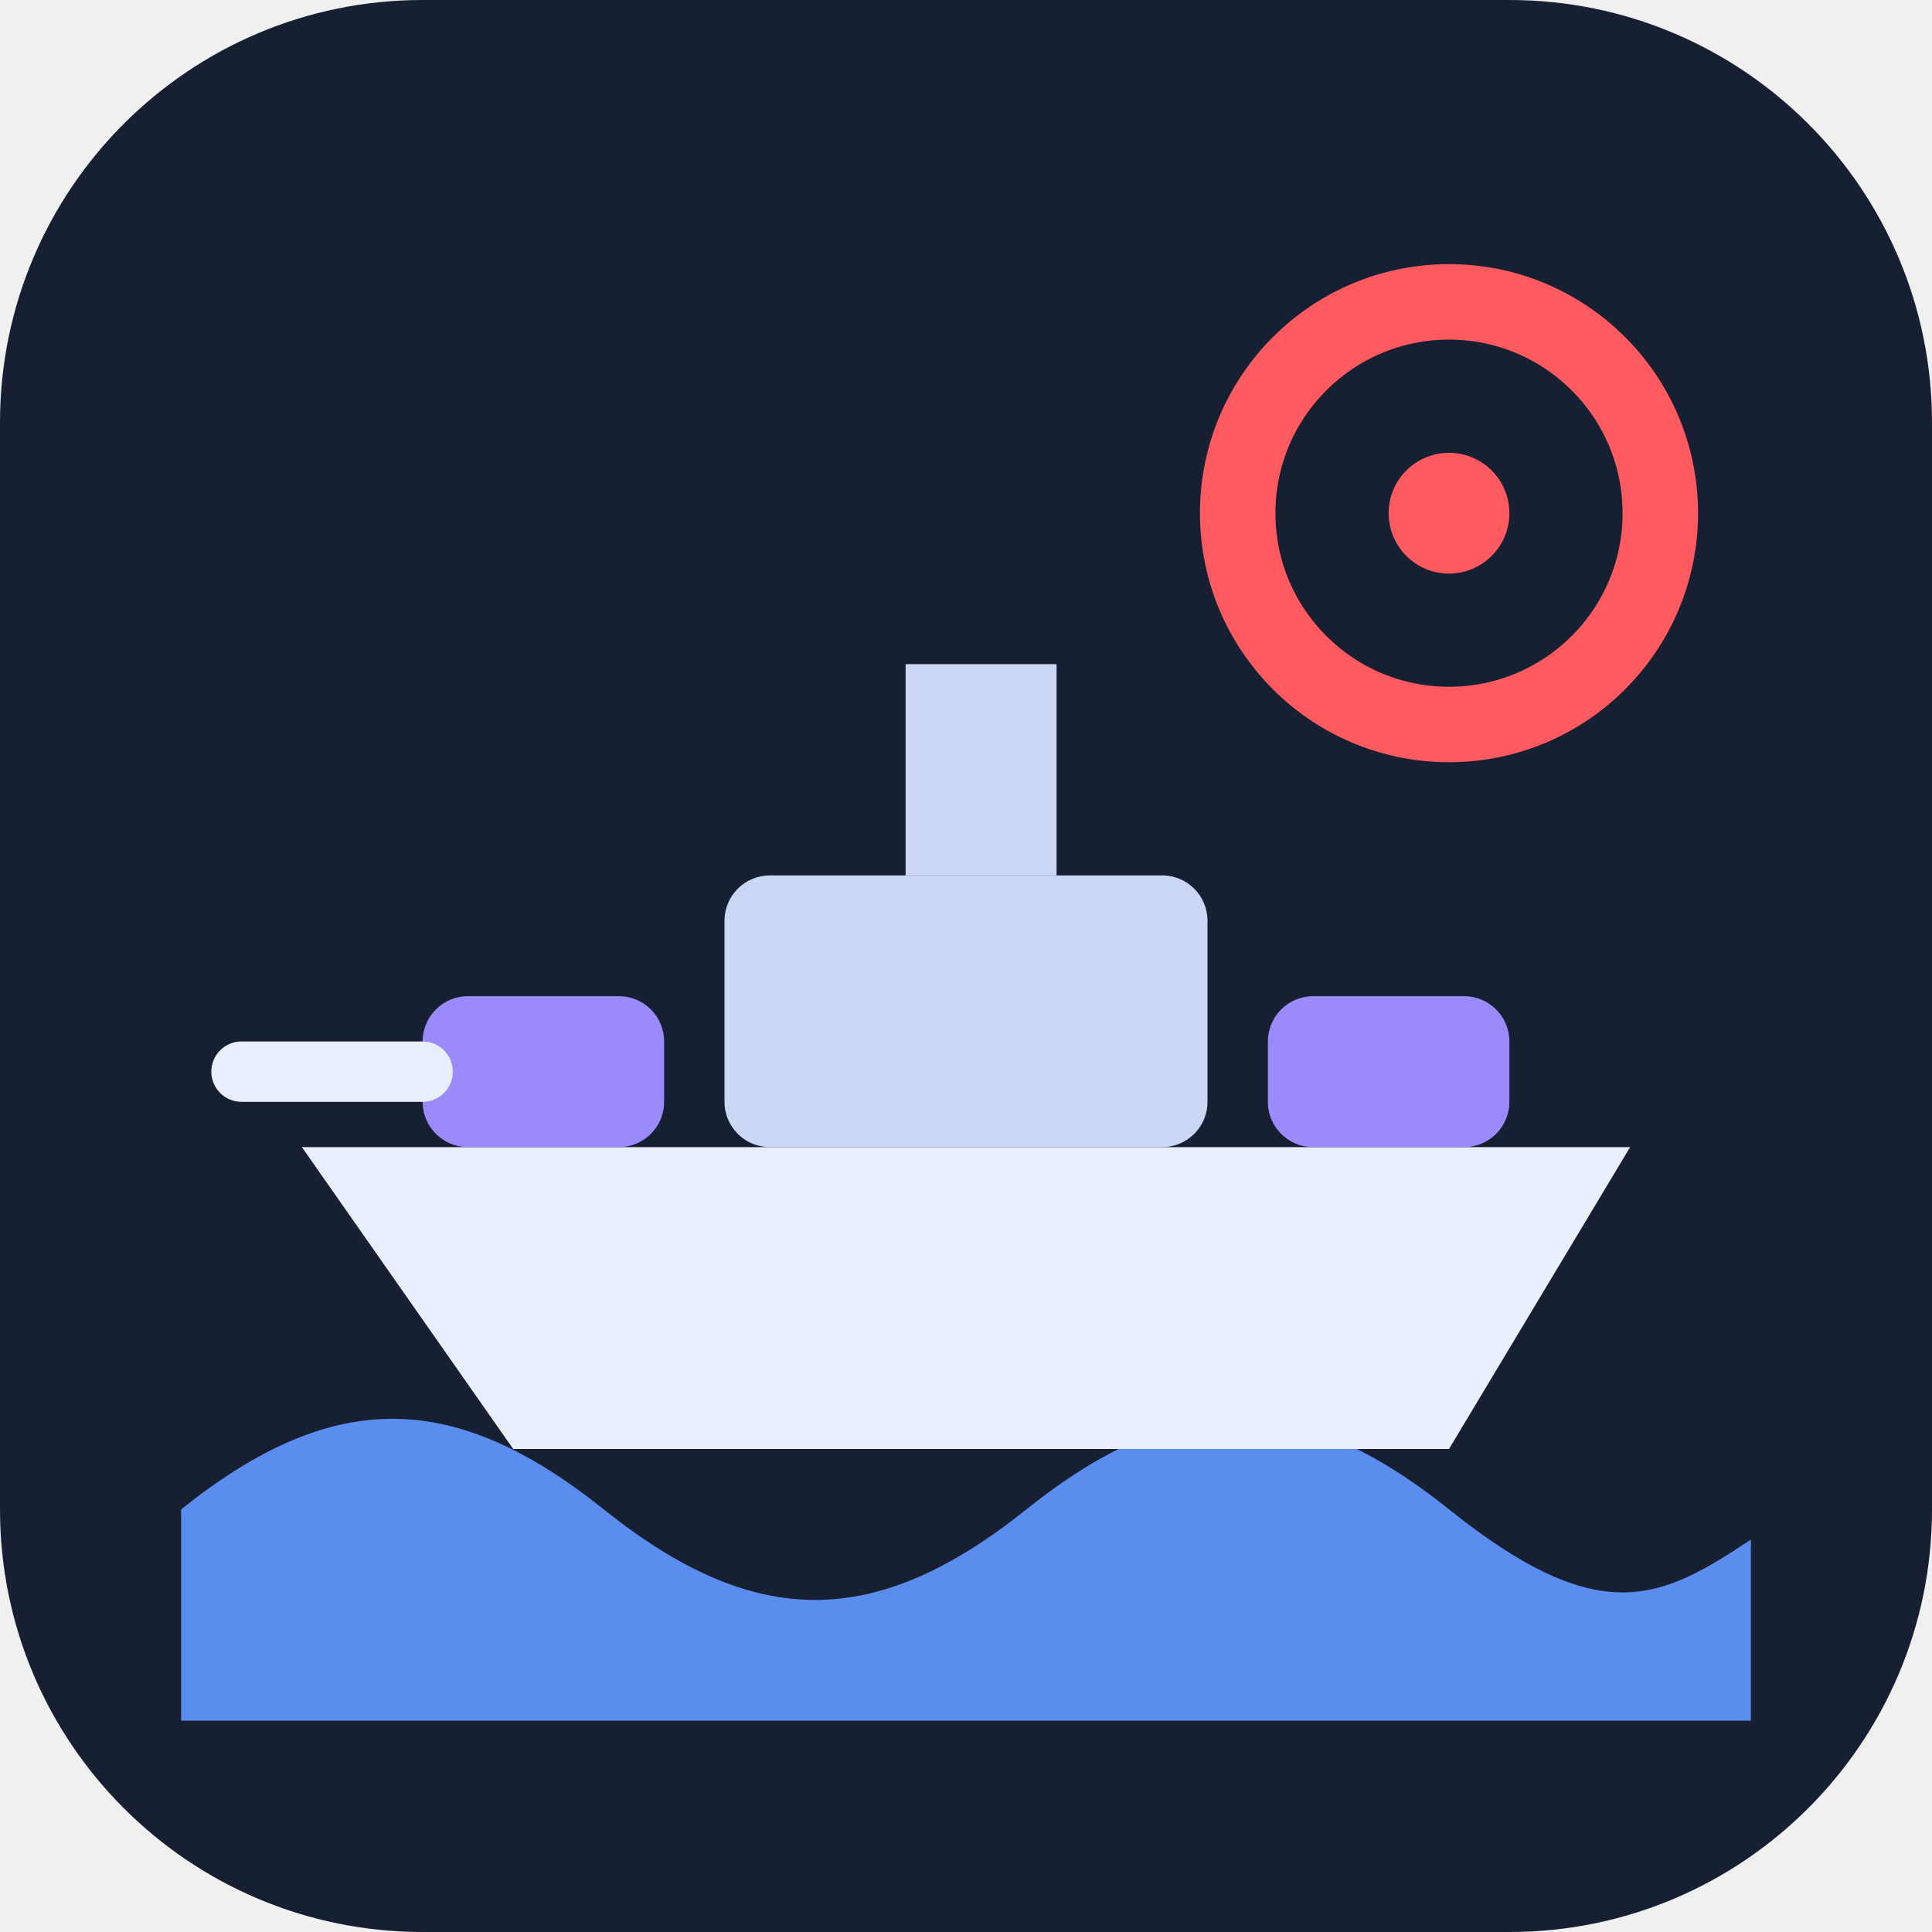
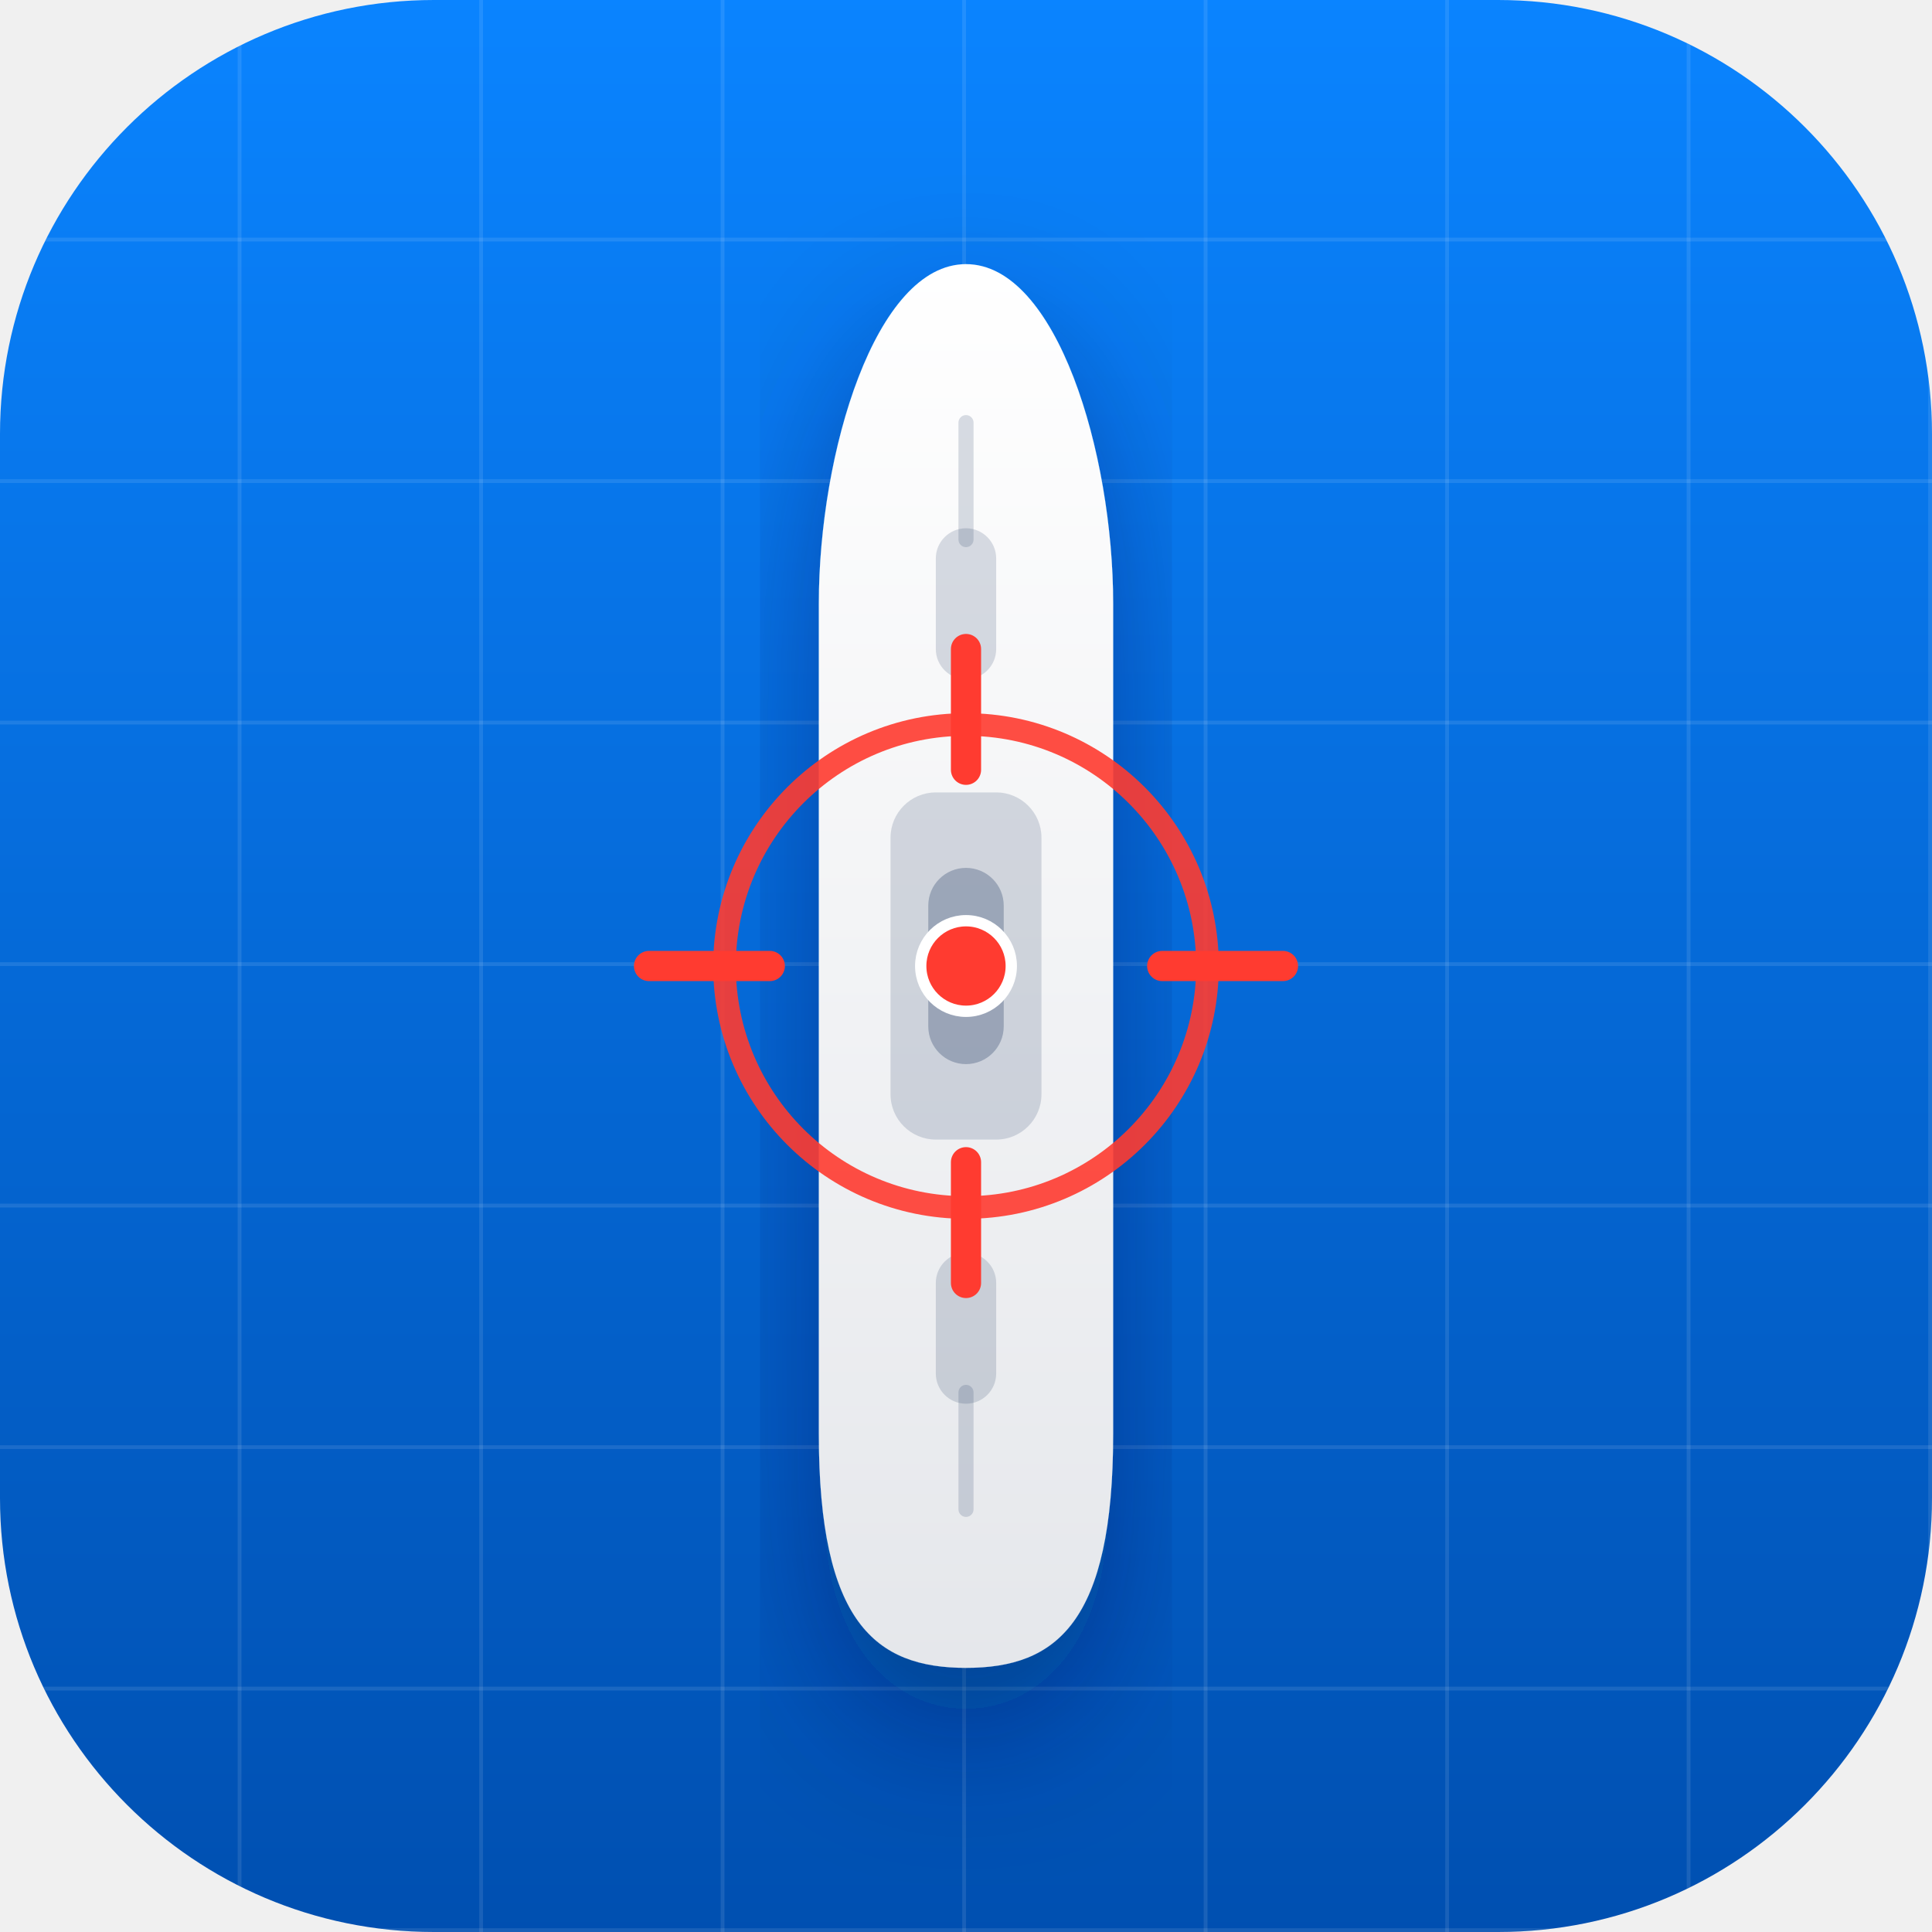
- <svg xmlns="http://www.w3.org/2000/svg" viewBox="0 0 64 64">
-   <rect width="64" height="64" rx="14" fill="#172033" />
-   <path d="M6 50c5-4 9-4 14 0s9 4 14 0 9-4 14 0 7 3 10 1v6H6z" fill="#5B8DEF" />
-   <path d="M10 38h44l-6 10H17z" fill="#e8eefc" />
-   <rect x="24" y="29" width="16" height="9" rx="1.5" fill="#cbd7f5" />
-   <rect x="30" y="22" width="5" height="7" fill="#cbd7f5" />
-   <rect x="14" y="33" width="8" height="5" rx="1.5" fill="#9B8AFB" />
-   <rect x="42" y="33" width="8" height="5" rx="1.5" fill="#9B8AFB" />
-   <rect x="7" y="34.5" width="8" height="2" rx="1" fill="#e8eefc" />
-   <circle cx="48" cy="17" r="7" fill="none" stroke="#ff5a5f" stroke-width="2.5" />
-   <circle cx="48" cy="17" r="2" fill="#ff5a5f" />
+ <svg xmlns="http://www.w3.org/2000/svg" viewBox="0 0 512 512" width="100%" height="100%">
+   <defs>
+     <linearGradient id="bgGradient" x1="0%" y1="0%" x2="0%" y2="100%">
+       <stop offset="0%" stop-color="#0A84FF" />
+       <stop offset="100%" stop-color="#004FB0" />
+     </linearGradient>
+     <linearGradient id="shipMaterial" x1="0%" y1="0%" x2="0%" y2="100%">
+       <stop offset="0%" stop-color="#FFFFFF" />
+       <stop offset="100%" stop-color="#E5E7EB" />
+     </linearGradient>
+     <filter id="appleShadow" x="-20%" y="-20%" width="140%" height="140%">
+       <feDropShadow dx="0" dy="16" stdDeviation="20" flood-color="#001D4A" flood-opacity="0.4" />
+     </filter>
+     <pattern id="bgGrid" width="64" height="64" patternUnits="userSpaceOnUse">
+       <line x1="64" y1="0" x2="64" y2="64" stroke="#FFFFFF" stroke-opacity="0.1" stroke-width="2" />
+       <line x1="0" y1="64" x2="64" y2="64" stroke="#FFFFFF" stroke-opacity="0.1" stroke-width="2" />
+     </pattern>
+   </defs>
+   <rect width="512" height="512" rx="115" fill="url(#bgGradient)" />
+   <rect width="512" height="512" rx="115" fill="url(#bgGrid)" />
+   <g filter="url(#appleShadow)">
+     <path d="M 256,70               C 280,70 295,120 295,160               L 295,380               C 295,430 280,442 256,442               C 232,442 217,430 217,380               L 217,160               C 217,120 232,70 256,70 Z" fill="url(#shipMaterial)" />
+     <rect x="248" y="140" width="16" height="40" rx="8" fill="#001D4A" opacity="0.15" />
+     <rect x="254" y="110" width="4" height="35" rx="2" fill="#001D4A" opacity="0.15" />
+     <rect x="236" y="210" width="40" height="92" rx="12" fill="#001D4A" opacity="0.15" />
+     <rect x="246" y="230" width="20" height="52" rx="10" fill="#001D4A" opacity="0.25" />
+     <rect x="248" y="332" width="16" height="40" rx="8" fill="#001D4A" opacity="0.15" />
+     <rect x="254" y="367" width="4" height="35" rx="2" fill="#001D4A" opacity="0.15" />
+   </g>
+   <g stroke="#FF3B30" stroke-linecap="round">
+     <circle cx="256" cy="256" r="64" fill="none" stroke-width="6" opacity="0.9" />
+     <line x1="256" y1="172" x2="256" y2="204" stroke-width="8" />
+     <line x1="256" y1="308" x2="256" y2="340" stroke-width="8" />
+     <line x1="172" y1="256" x2="204" y2="256" stroke-width="8" />
+     <line x1="308" y1="256" x2="340" y2="256" stroke-width="8" />
+   </g>
+   <circle cx="256" cy="256" r="12" fill="#FF3B30" stroke="#FFFFFF" stroke-width="3" />
</svg>
